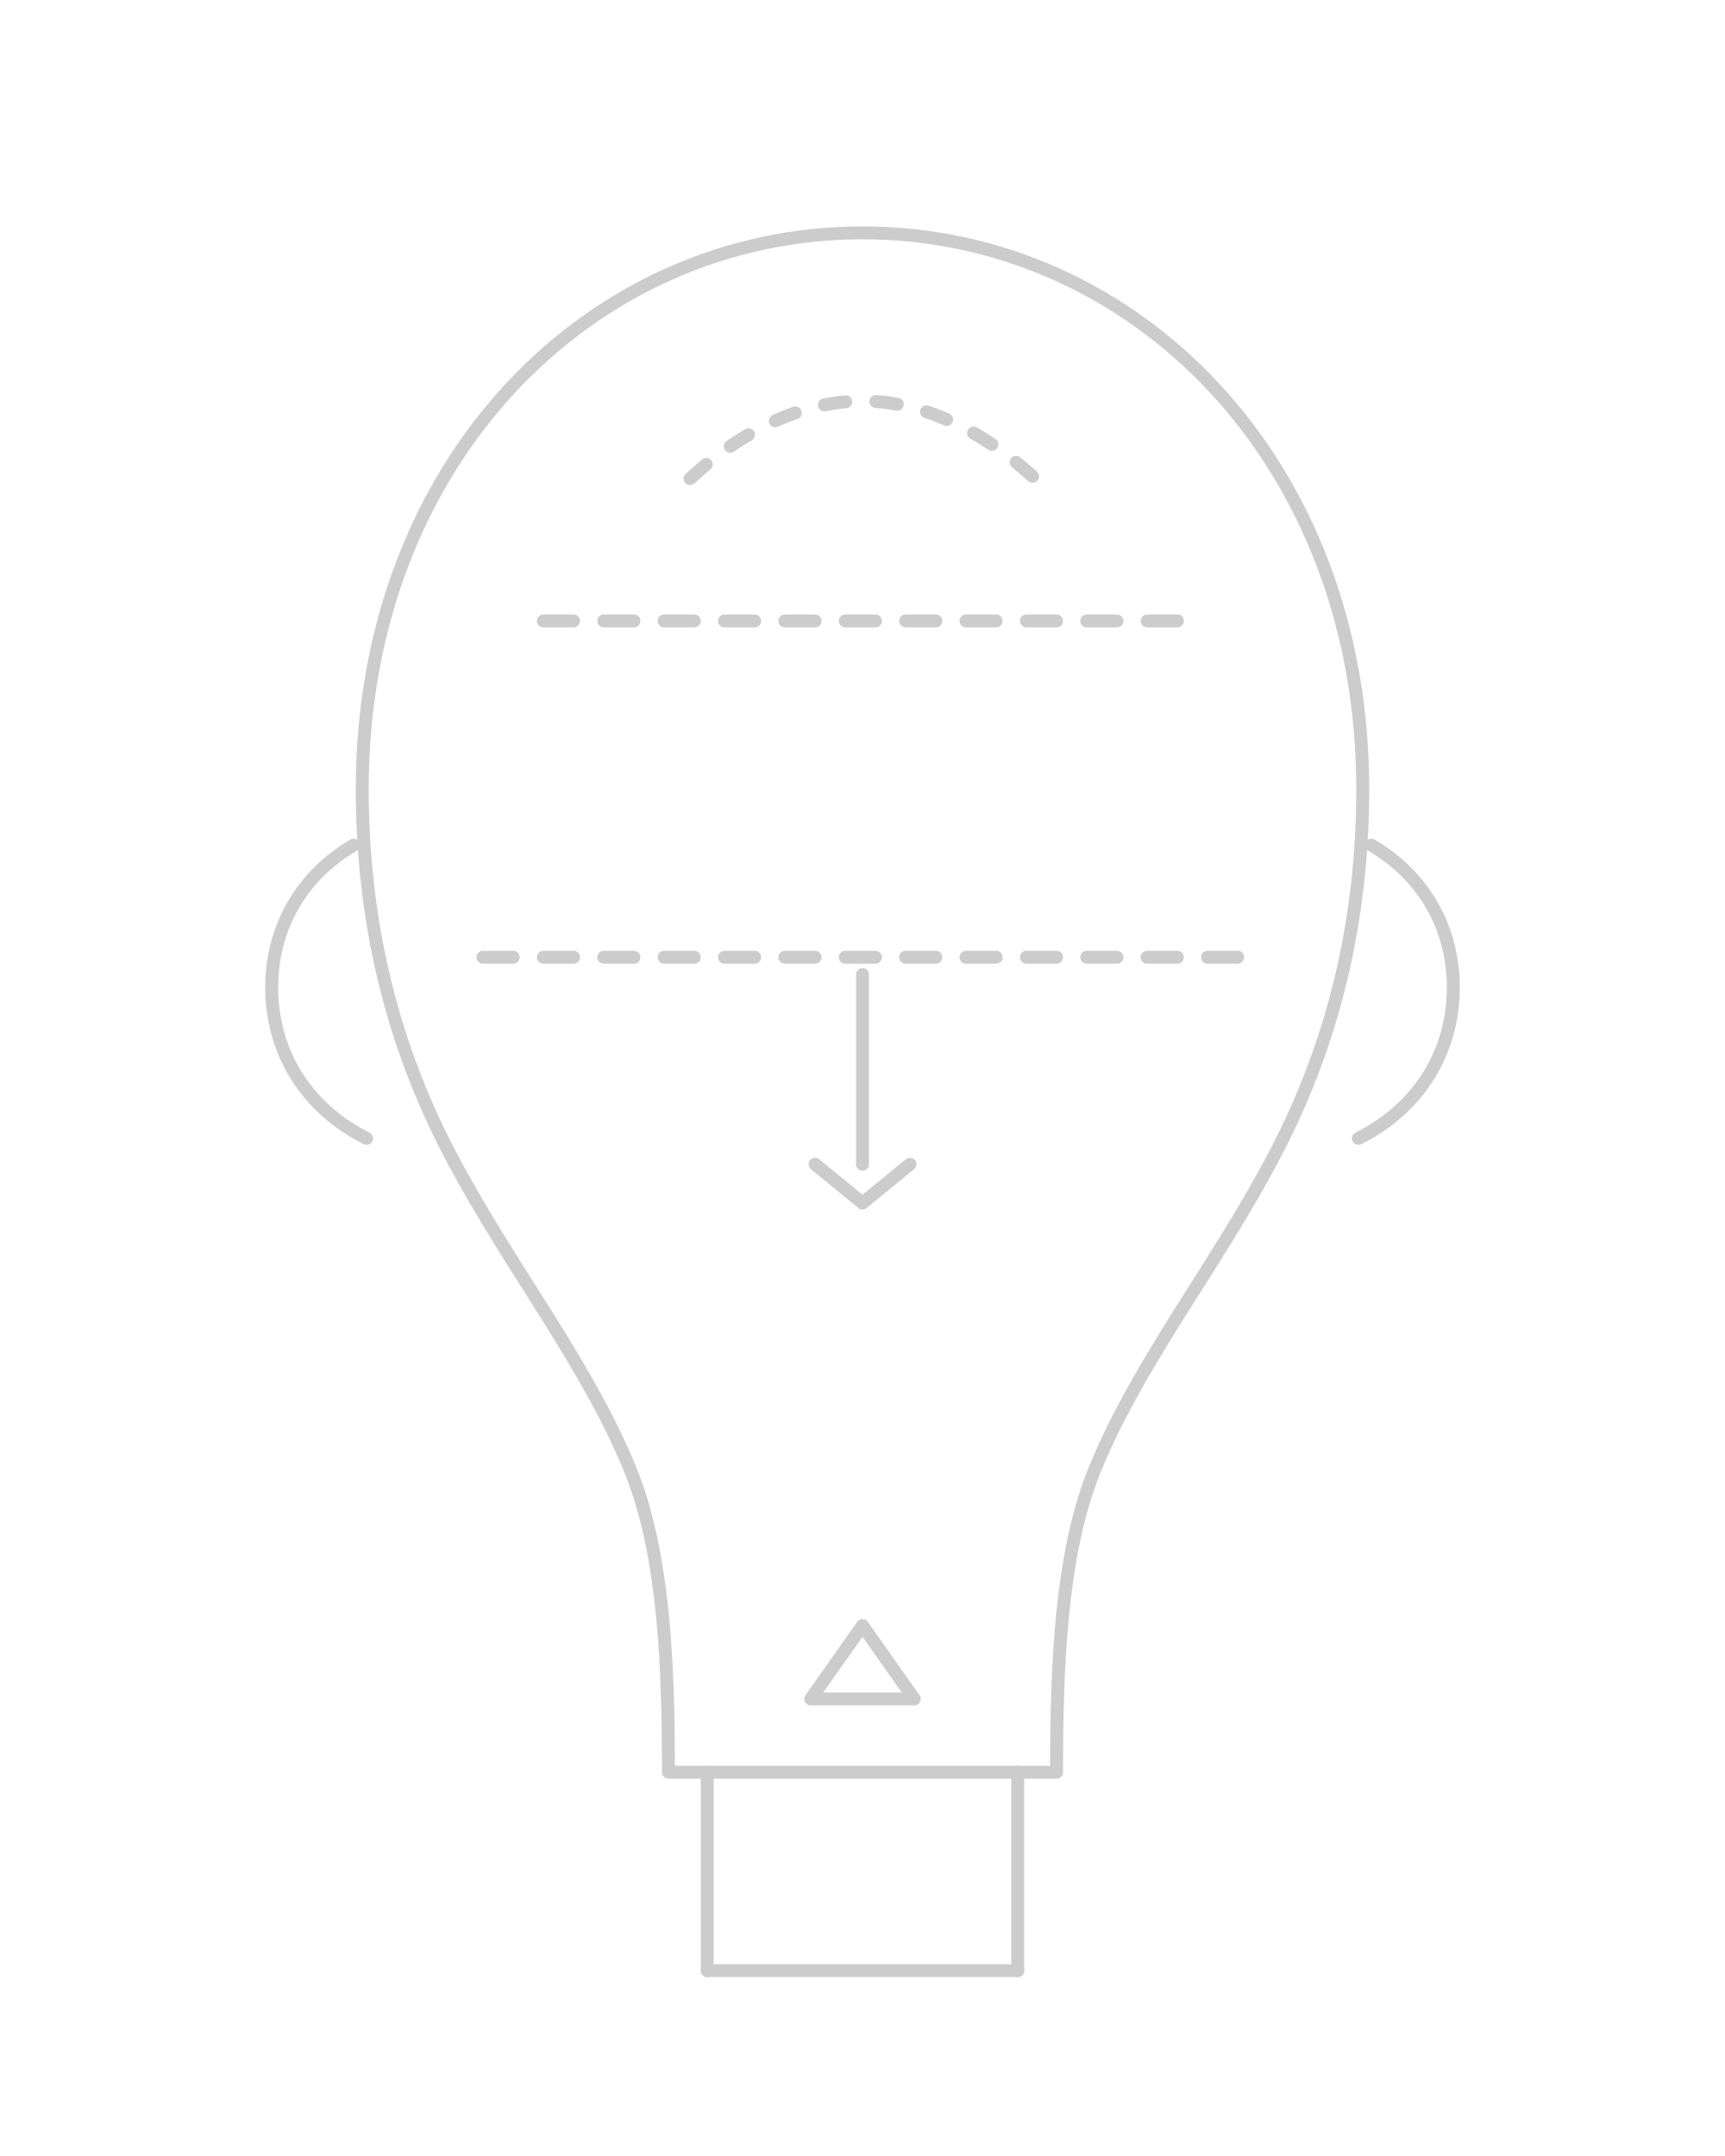
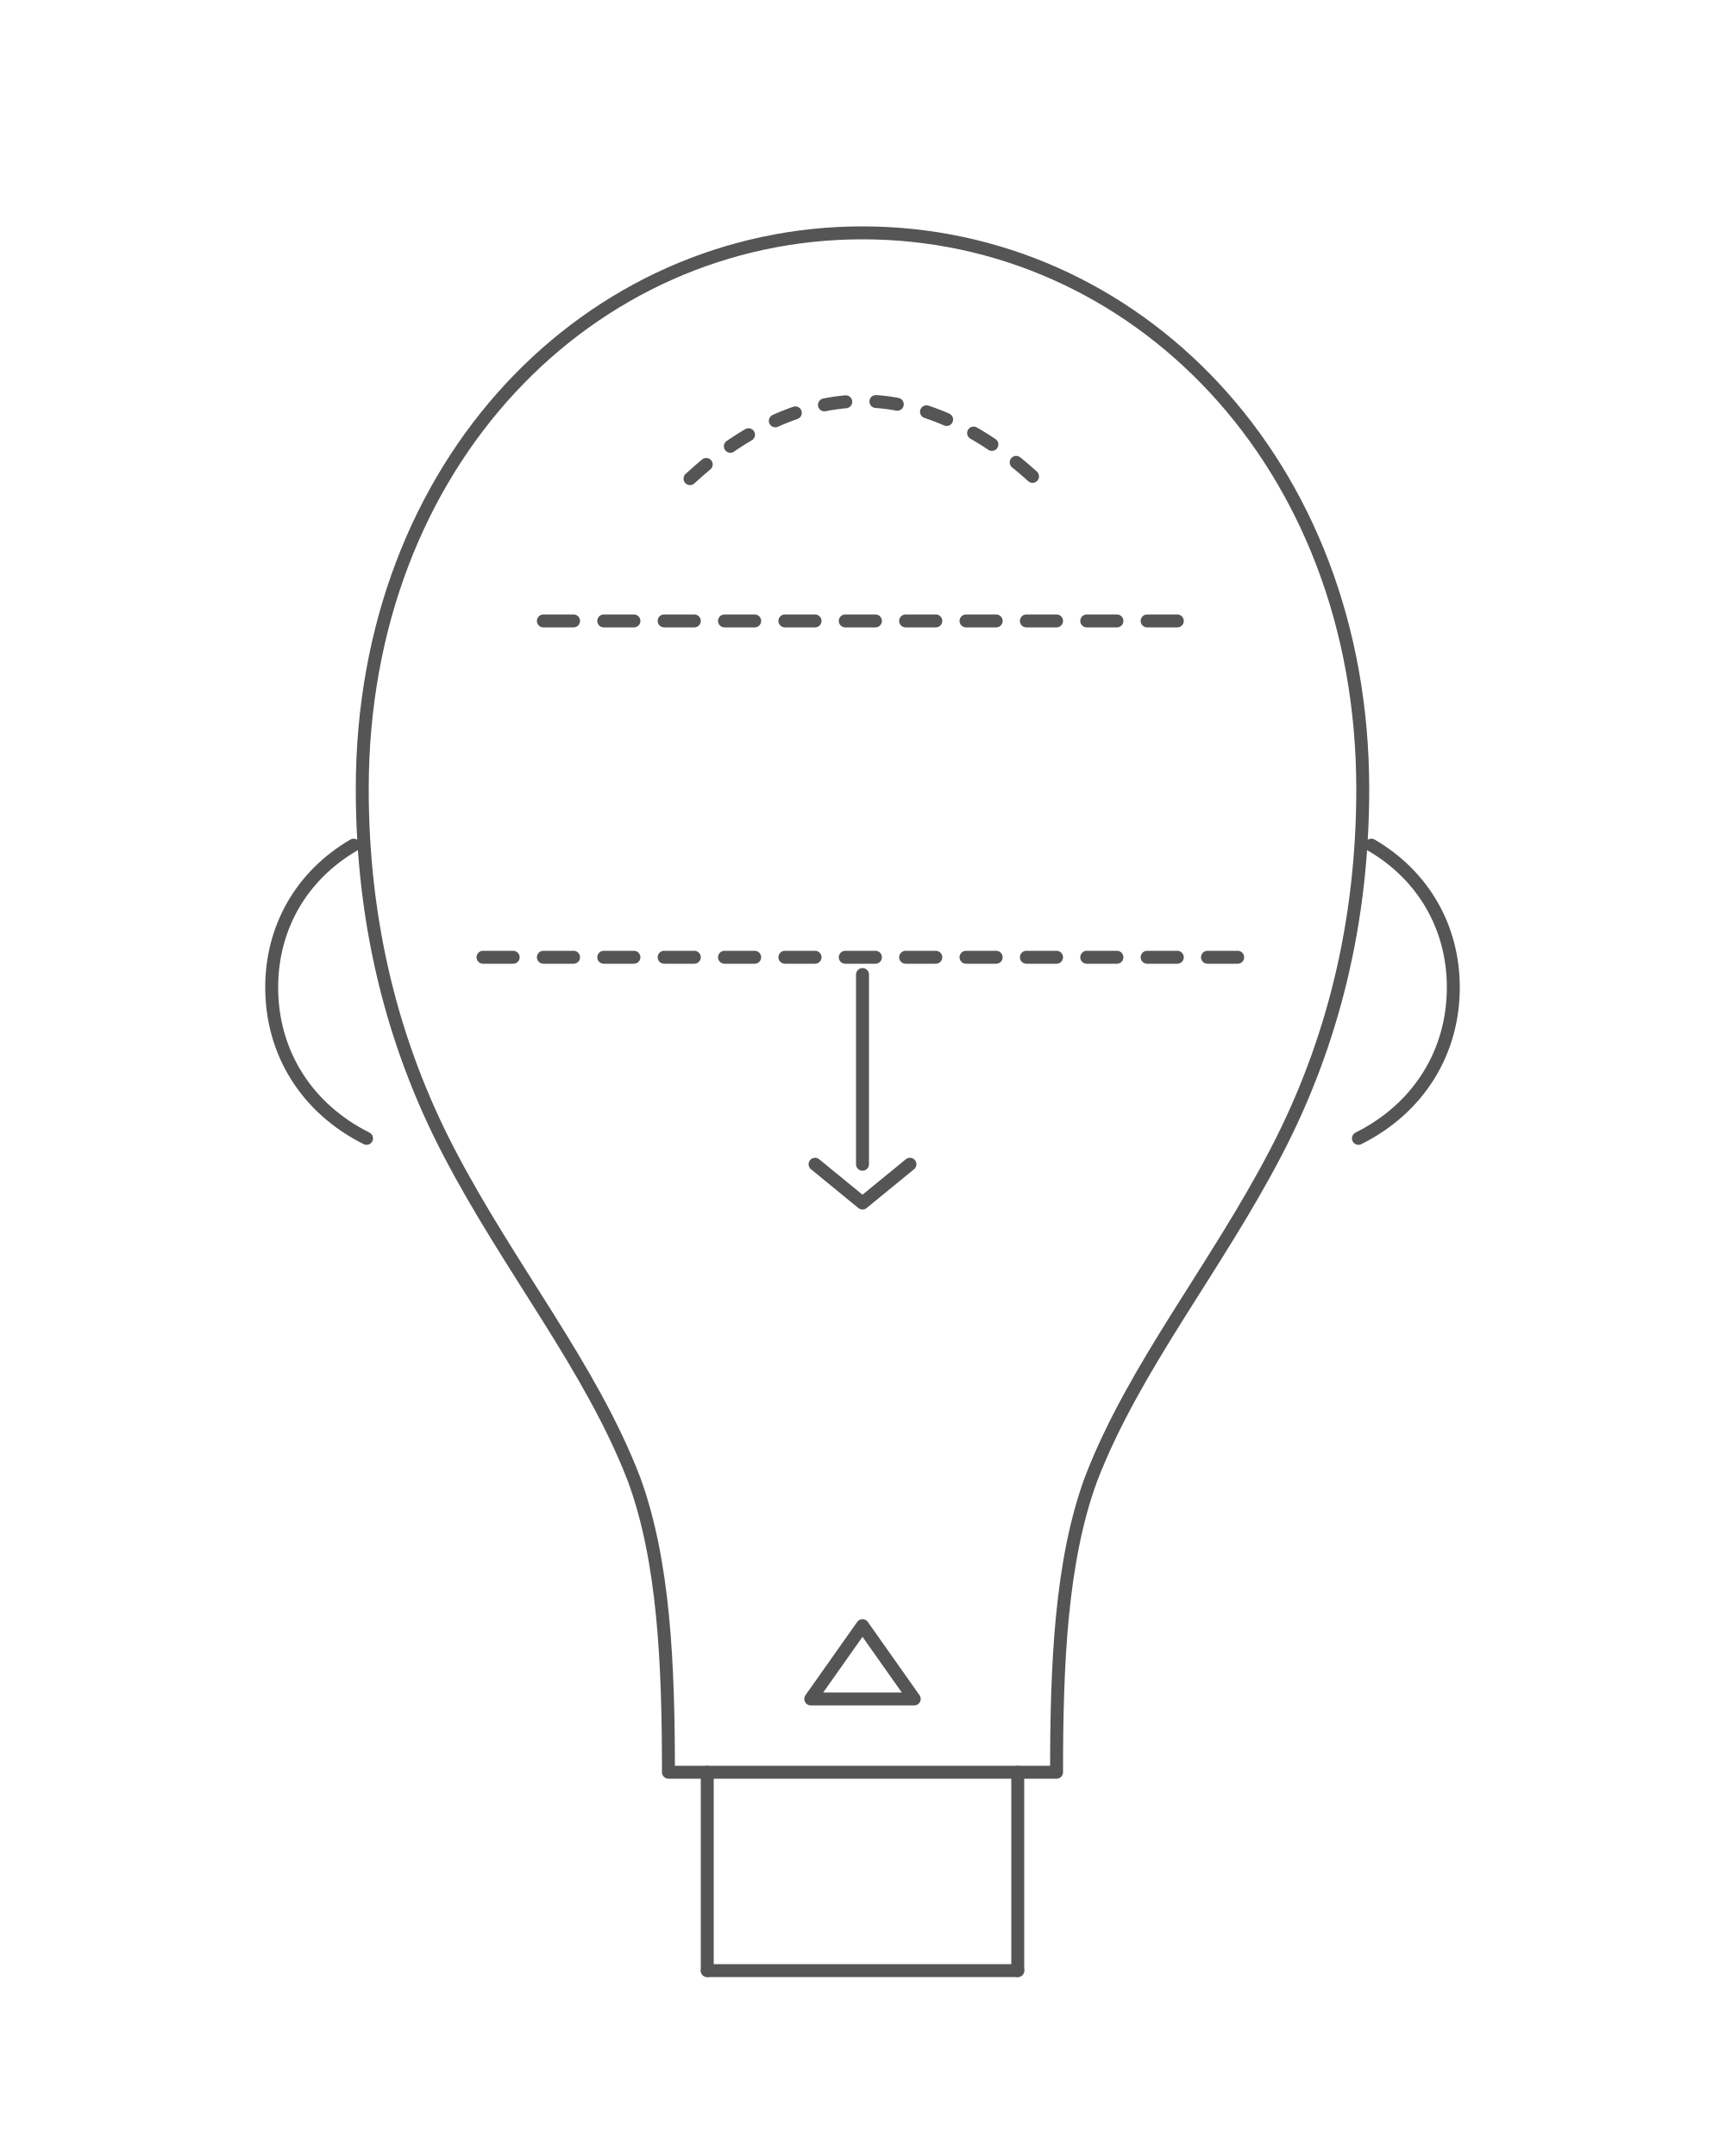
- <svg xmlns="http://www.w3.org/2000/svg" viewBox="0 0 400 500" fill="none">
-   <g stroke="#ccc" stroke-width="3" stroke-linecap="round" stroke-linejoin="round">
+ <svg xmlns="http://www.w3.org/2000/svg" viewBox="0 0 400 500" width="400" height="500" fill="none">
+   <g stroke="#555" stroke-width="3" stroke-linecap="round" stroke-linejoin="round">
    <path d="M200 54c63 0 116 53 116 129 0 31-7 59-20 84-14 27-33 50-43 76-7 19-8 43-8 68h-90c0-25-1-49-8-68-10-26-29-49-43-76-13-25-20-53-20-84 0-76 53-129 116-129Z" />
    <path d="M82 196c-12 7-19 19-19 33 0 15 8 28 22 35" />
    <path d="M318 196c12 7 19 19 19 33 0 15-8 28-22 35" />
    <path d="M164 411v46" />
    <path d="M236 411v46" />
    <path d="M164 457h72" />
    <path d="M126 144h148" stroke-dasharray="7 7" />
    <path d="M112 222h176" stroke-dasharray="7 7" />
    <path d="M200 226v44" />
    <path d="M189 270l11 9 11-9" />
    <path d="M200 377l-12 17h24l-12-17Z" />
    <path d="M160 111c13-12 27-18 40-18 13 0 27 6 40 18" stroke-dasharray="5 7" />
  </g>
</svg>
